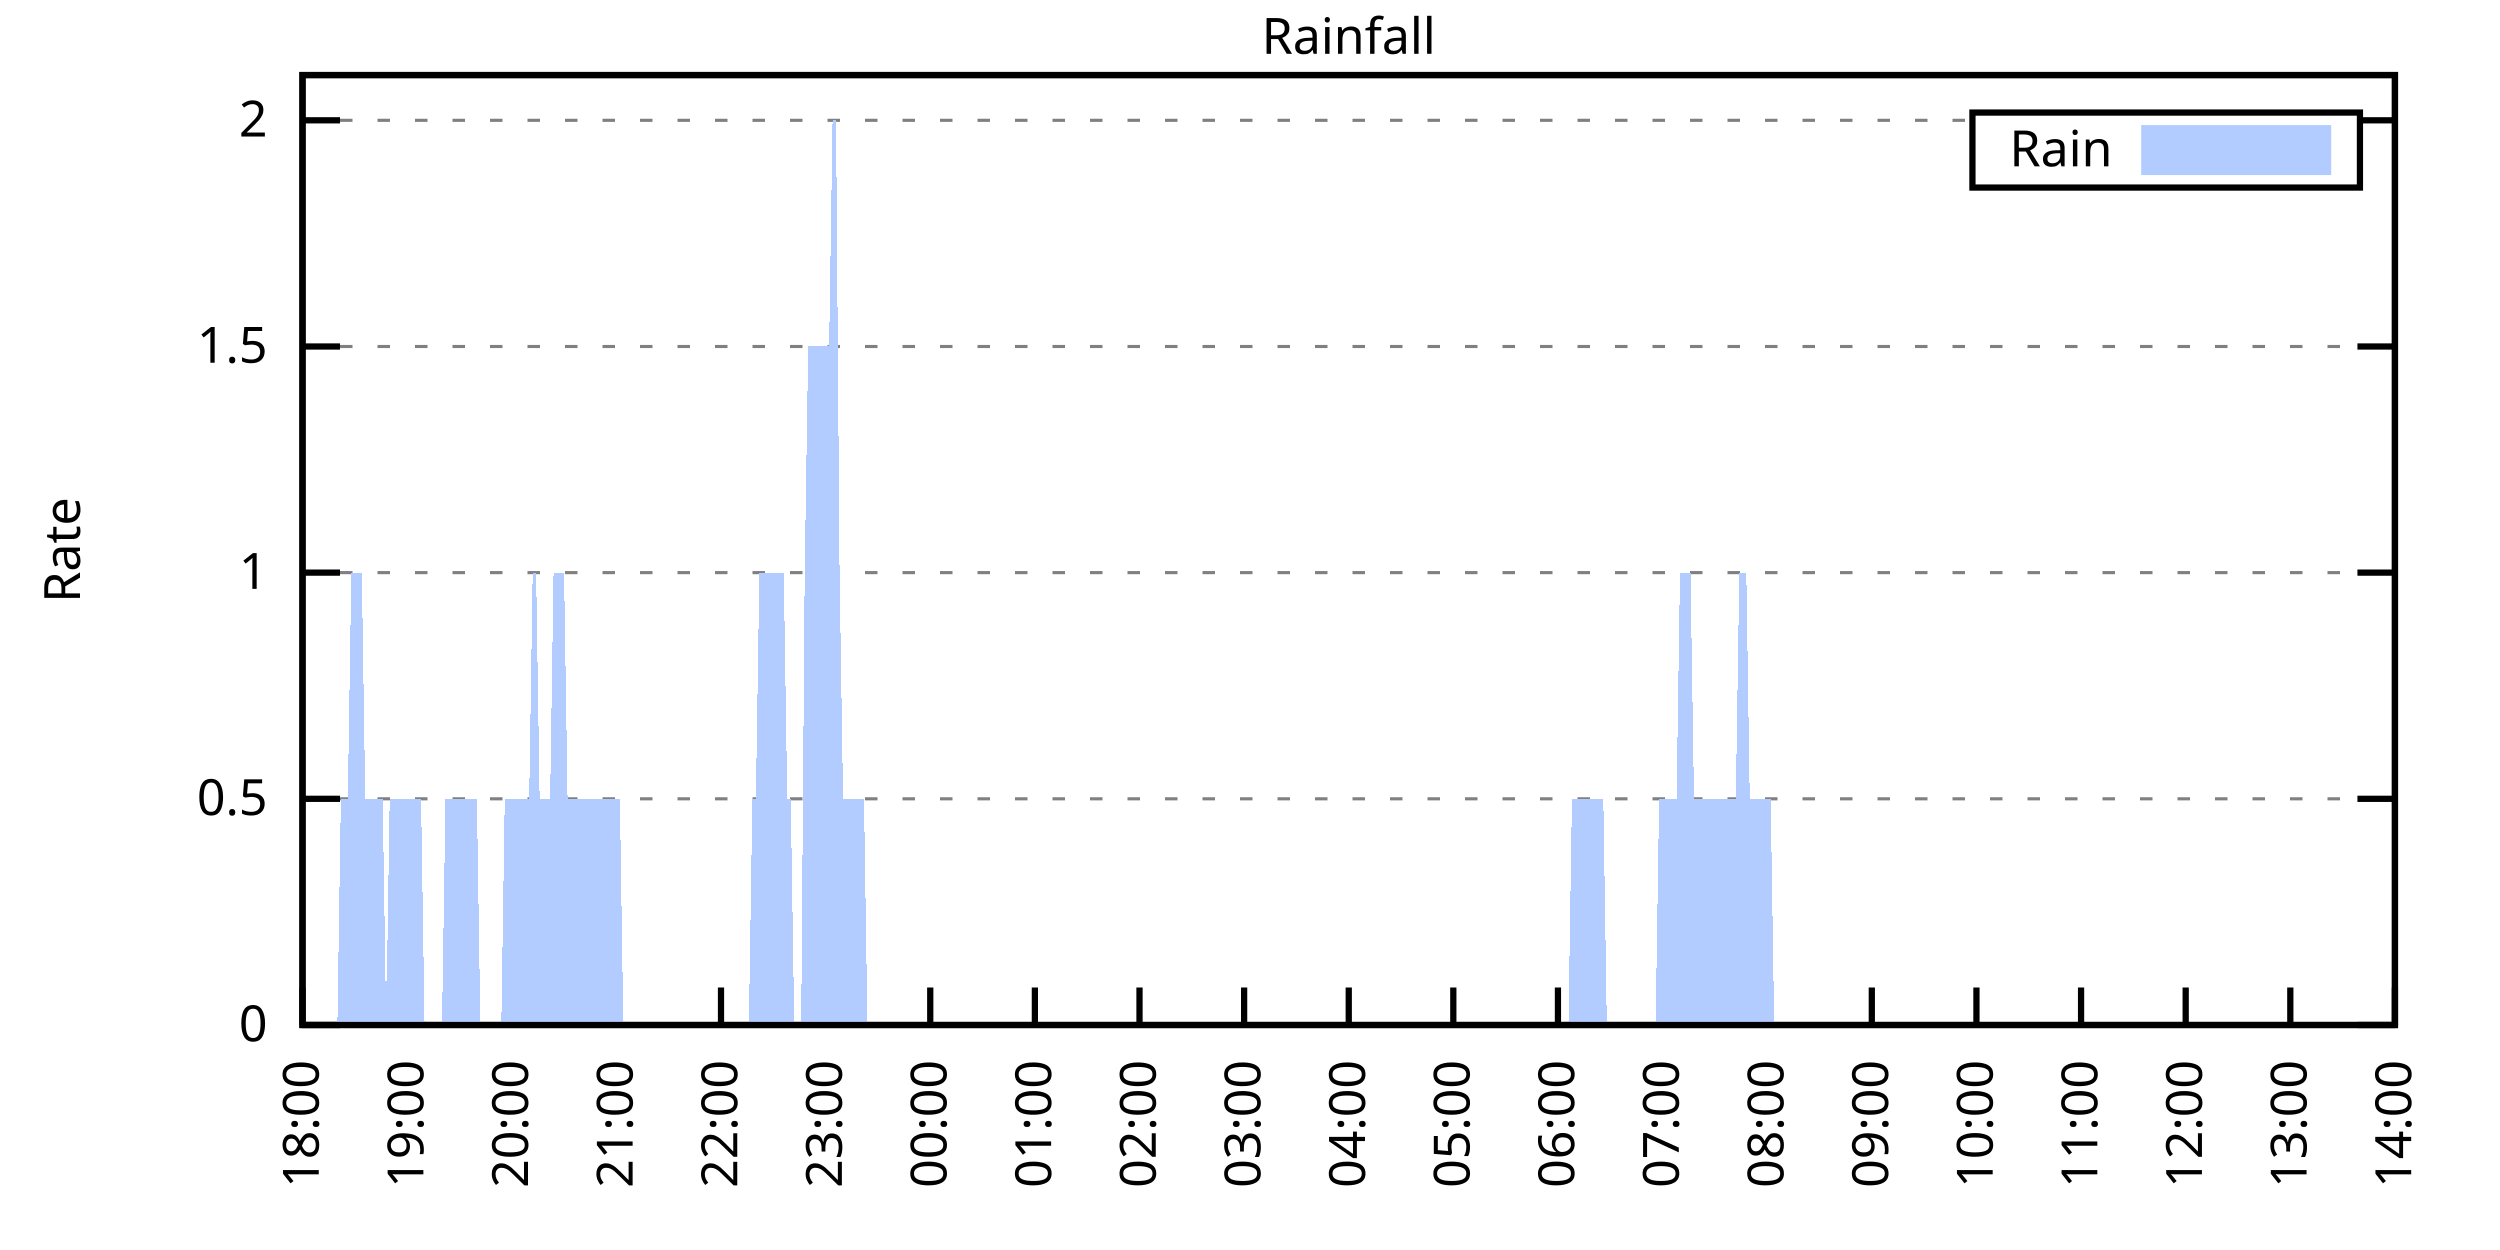
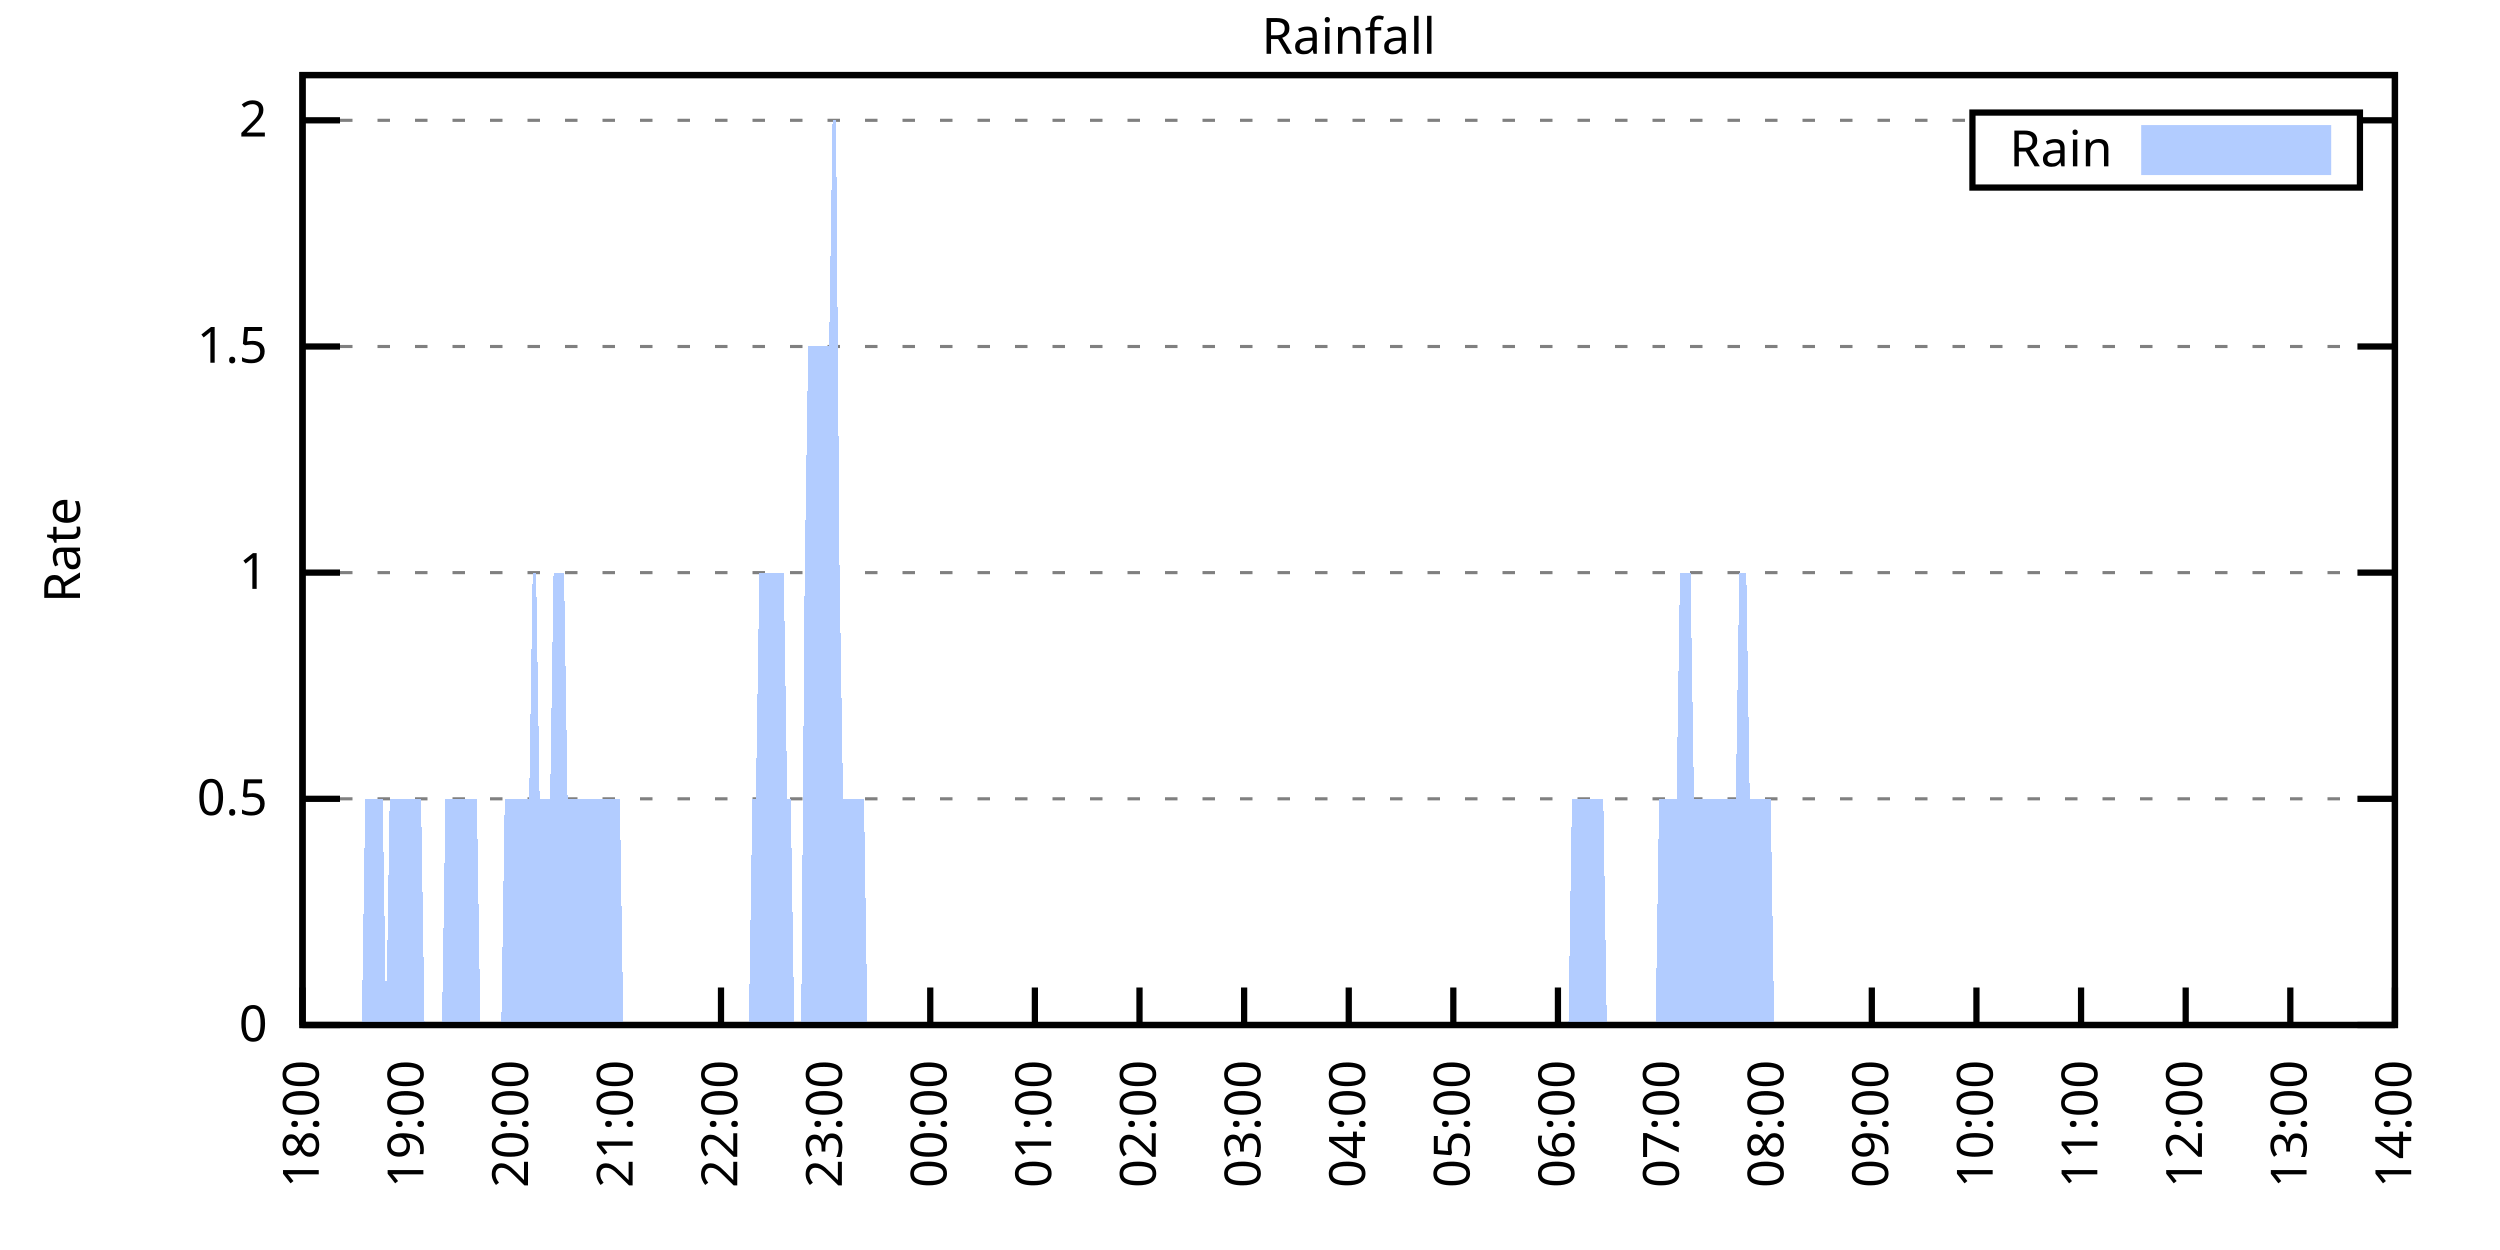
<svg xmlns="http://www.w3.org/2000/svg" xmlns:xlink="http://www.w3.org/1999/xlink" width="400" height="200" viewBox="0 0 400 200">
  <g id="gnuplot_canvas">
    <rect x="0" y="0" width="400" height="200" fill="none" />
    <defs>
      <circle id="gpDot" r="0.5" stroke-width="0.5" stroke="currentColor" />
      <path id="gpPt0" stroke-width="0.333" stroke="currentColor" d="M-1,0 h2 M0,-1 v2" />
      <path id="gpPt1" stroke-width="0.333" stroke="currentColor" d="M-1,-1 L1,1 M1,-1 L-1,1" />
      <path id="gpPt2" stroke-width="0.333" stroke="currentColor" d="M-1,0 L1,0 M0,-1 L0,1 M-1,-1 L1,1 M-1,1 L1,-1" />
      <rect id="gpPt3" stroke-width="0.333" stroke="currentColor" x="-1" y="-1" width="2" height="2" />
      <rect id="gpPt4" stroke-width="0.333" stroke="currentColor" fill="currentColor" x="-1" y="-1" width="2" height="2" />
      <circle id="gpPt5" stroke-width="0.333" stroke="currentColor" cx="0" cy="0" r="1" />
      <use xlink:href="#gpPt5" id="gpPt6" fill="currentColor" stroke="none" />
      <path id="gpPt7" stroke-width="0.333" stroke="currentColor" d="M0,-1.33 L-1.33,0.67 L1.33,0.67 z" />
      <use xlink:href="#gpPt7" id="gpPt8" fill="currentColor" stroke="none" />
      <use xlink:href="#gpPt7" id="gpPt9" stroke="currentColor" transform="rotate(180)" />
      <use xlink:href="#gpPt9" id="gpPt10" fill="currentColor" stroke="none" />
      <use xlink:href="#gpPt3" id="gpPt11" stroke="currentColor" transform="rotate(45)" />
      <use xlink:href="#gpPt11" id="gpPt12" fill="currentColor" stroke="none" />
      <path id="gpPt13" stroke-width="0.333" stroke="currentColor" d="M0,1.330 L1.265,0.411 L0.782,-1.067 L-0.782,-1.076 L-1.265,0.411 z" />
      <use xlink:href="#gpPt13" id="gpPt14" fill="currentColor" stroke="none" />
      <filter id="textbox" filterUnits="objectBoundingBox" x="0" y="0" height="1" width="1">
        <feFlood flood-color="white" flood-opacity="1" result="bgnd" />
        <feComposite in="SourceGraphic" in2="bgnd" operator="atop" />
      </filter>
      <filter id="greybox" filterUnits="objectBoundingBox" x="0" y="0" height="1" width="1">
        <feFlood flood-color="lightgrey" flood-opacity="1" result="grey" />
        <feComposite in="SourceGraphic" in2="grey" operator="atop" />
      </filter>
    </defs>
    <g fill="none" color="white" stroke="currentColor" stroke-width="1.00" stroke-linecap="butt" stroke-linejoin="miter">
</g>
    <g fill="none" color="black" stroke="currentColor" stroke-width="1.00" stroke-linecap="butt" stroke-linejoin="miter">
      <g stroke="none" shape-rendering="crispEdges">
        <polygon fill="rgb(255, 255, 255)" points="48.40,164.00 383.18,164.00 383.18,12.02 48.40,12.02 " />
      </g>
    </g>
    <g fill="none" color="black" stroke="currentColor" stroke-width="1.00" stroke-linecap="butt" stroke-linejoin="miter">
</g>
    <g fill="none" color="black" stroke="black" stroke-width="0.50" stroke-linecap="butt" stroke-linejoin="miter">
</g>
    <g fill="none" color="gray" stroke="currentColor" stroke-width="0.50" stroke-linecap="butt" stroke-linejoin="miter">
      <path stroke="gray" stroke-dasharray="2,4" class="gridline" d="M48.40,164.00 L383.19,164.00  " />
    </g>
    <g fill="none" color="gray" stroke="gray" stroke-width="1.00" stroke-linecap="butt" stroke-linejoin="miter">
</g>
    <g fill="none" color="black" stroke="currentColor" stroke-width="1.00" stroke-linecap="butt" stroke-linejoin="miter">
      <path stroke="black" d="M48.40,164.00 L54.40,164.00 M383.19,164.00 L377.19,164.00  " />
      <g transform="translate(42.80,166.60)" stroke="none" fill="black" font-family="Sans" font-size="8.00" text-anchor="end">
        <text>
          <tspan font-family="Sans"> 0</tspan>
        </text>
      </g>
    </g>
    <g fill="none" color="black" stroke="currentColor" stroke-width="1.00" stroke-linecap="butt" stroke-linejoin="miter">
</g>
    <g fill="none" color="black" stroke="black" stroke-width="0.50" stroke-linecap="butt" stroke-linejoin="miter">
</g>
    <g fill="none" color="gray" stroke="currentColor" stroke-width="0.50" stroke-linecap="butt" stroke-linejoin="miter">
      <path stroke="gray" stroke-dasharray="2,4" class="gridline" d="M48.40,127.81 L383.19,127.81  " />
    </g>
    <g fill="none" color="gray" stroke="gray" stroke-width="1.00" stroke-linecap="butt" stroke-linejoin="miter">
</g>
    <g fill="none" color="black" stroke="currentColor" stroke-width="1.00" stroke-linecap="butt" stroke-linejoin="miter">
      <path stroke="black" d="M48.40,127.81 L54.40,127.81 M383.19,127.81 L377.19,127.81  " />
      <g transform="translate(42.80,130.41)" stroke="none" fill="black" font-family="Sans" font-size="8.00" text-anchor="end">
        <text>
          <tspan font-family="Sans"> 0.5</tspan>
        </text>
      </g>
    </g>
    <g fill="none" color="black" stroke="currentColor" stroke-width="1.00" stroke-linecap="butt" stroke-linejoin="miter">
</g>
    <g fill="none" color="black" stroke="black" stroke-width="0.50" stroke-linecap="butt" stroke-linejoin="miter">
</g>
    <g fill="none" color="gray" stroke="currentColor" stroke-width="0.50" stroke-linecap="butt" stroke-linejoin="miter">
      <path stroke="gray" stroke-dasharray="2,4" class="gridline" d="M48.40,91.62 L383.19,91.62  " />
    </g>
    <g fill="none" color="gray" stroke="gray" stroke-width="1.00" stroke-linecap="butt" stroke-linejoin="miter">
</g>
    <g fill="none" color="black" stroke="currentColor" stroke-width="1.00" stroke-linecap="butt" stroke-linejoin="miter">
      <path stroke="black" d="M48.40,91.62 L54.40,91.62 M383.19,91.62 L377.19,91.62  " />
      <g transform="translate(42.80,94.22)" stroke="none" fill="black" font-family="Sans" font-size="8.00" text-anchor="end">
        <text>
          <tspan font-family="Sans"> 1</tspan>
        </text>
      </g>
    </g>
    <g fill="none" color="black" stroke="currentColor" stroke-width="1.00" stroke-linecap="butt" stroke-linejoin="miter">
</g>
    <g fill="none" color="black" stroke="black" stroke-width="0.50" stroke-linecap="butt" stroke-linejoin="miter">
</g>
    <g fill="none" color="gray" stroke="currentColor" stroke-width="0.50" stroke-linecap="butt" stroke-linejoin="miter">
      <path stroke="gray" stroke-dasharray="2,4" class="gridline" d="M48.40,55.44 L383.19,55.44  " />
    </g>
    <g fill="none" color="gray" stroke="gray" stroke-width="1.00" stroke-linecap="butt" stroke-linejoin="miter">
</g>
    <g fill="none" color="black" stroke="currentColor" stroke-width="1.00" stroke-linecap="butt" stroke-linejoin="miter">
      <path stroke="black" d="M48.40,55.44 L54.40,55.44 M383.19,55.44 L377.19,55.44  " />
      <g transform="translate(42.80,58.04)" stroke="none" fill="black" font-family="Sans" font-size="8.00" text-anchor="end">
        <text>
          <tspan font-family="Sans"> 1.5</tspan>
        </text>
      </g>
    </g>
    <g fill="none" color="black" stroke="currentColor" stroke-width="1.00" stroke-linecap="butt" stroke-linejoin="miter">
</g>
    <g fill="none" color="black" stroke="black" stroke-width="0.50" stroke-linecap="butt" stroke-linejoin="miter">
</g>
    <g fill="none" color="gray" stroke="currentColor" stroke-width="0.50" stroke-linecap="butt" stroke-linejoin="miter">
      <path stroke="gray" stroke-dasharray="2,4" class="gridline" d="M48.40,19.25 L315.59,19.25 M377.59,19.25 L383.19,19.25  " />
    </g>
    <g fill="none" color="gray" stroke="gray" stroke-width="1.00" stroke-linecap="butt" stroke-linejoin="miter">
</g>
    <g fill="none" color="black" stroke="currentColor" stroke-width="1.00" stroke-linecap="butt" stroke-linejoin="miter">
      <path stroke="black" d="M48.40,19.25 L54.40,19.25 M383.19,19.25 L377.19,19.25  " />
      <g transform="translate(42.80,21.85)" stroke="none" fill="black" font-family="Sans" font-size="8.00" text-anchor="end">
        <text>
          <tspan font-family="Sans"> 2</tspan>
        </text>
      </g>
    </g>
    <g fill="none" color="black" stroke="currentColor" stroke-width="1.00" stroke-linecap="butt" stroke-linejoin="miter">
      <path stroke="black" d="M48.40,164.00 L48.40,158.00  " />
      <g transform="translate(51.00,169.60) rotate(270.00)" stroke="none" fill="black" font-family="Sans" font-size="8.00" text-anchor="end">
        <text>
          <tspan font-family="Sans">18:00</tspan>
        </text>
      </g>
    </g>
    <g fill="none" color="black" stroke="currentColor" stroke-width="1.00" stroke-linecap="butt" stroke-linejoin="miter">
      <path stroke="black" d="M65.14,164.00 L65.14,158.00  " />
      <g transform="translate(67.74,169.60) rotate(270.00)" stroke="none" fill="black" font-family="Sans" font-size="8.00" text-anchor="end">
        <text>
          <tspan font-family="Sans">19:00</tspan>
        </text>
      </g>
    </g>
    <g fill="none" color="black" stroke="currentColor" stroke-width="1.00" stroke-linecap="butt" stroke-linejoin="miter">
      <path stroke="black" d="M81.88,164.00 L81.88,158.00  " />
      <g transform="translate(84.48,169.60) rotate(270.00)" stroke="none" fill="black" font-family="Sans" font-size="8.00" text-anchor="end">
        <text>
          <tspan font-family="Sans">20:00</tspan>
        </text>
      </g>
    </g>
    <g fill="none" color="black" stroke="currentColor" stroke-width="1.00" stroke-linecap="butt" stroke-linejoin="miter">
      <path stroke="black" d="M98.62,164.00 L98.62,158.00  " />
      <g transform="translate(101.22,169.60) rotate(270.00)" stroke="none" fill="black" font-family="Sans" font-size="8.00" text-anchor="end">
        <text>
          <tspan font-family="Sans">21:00</tspan>
        </text>
      </g>
    </g>
    <g fill="none" color="black" stroke="currentColor" stroke-width="1.00" stroke-linecap="butt" stroke-linejoin="miter">
      <path stroke="black" d="M115.36,164.00 L115.36,158.00  " />
      <g transform="translate(117.96,169.60) rotate(270.00)" stroke="none" fill="black" font-family="Sans" font-size="8.00" text-anchor="end">
        <text>
          <tspan font-family="Sans">22:00</tspan>
        </text>
      </g>
    </g>
    <g fill="none" color="black" stroke="currentColor" stroke-width="1.00" stroke-linecap="butt" stroke-linejoin="miter">
      <path stroke="black" d="M132.10,164.00 L132.10,158.00  " />
      <g transform="translate(134.70,169.60) rotate(270.00)" stroke="none" fill="black" font-family="Sans" font-size="8.00" text-anchor="end">
        <text>
          <tspan font-family="Sans">23:00</tspan>
        </text>
      </g>
    </g>
    <g fill="none" color="black" stroke="currentColor" stroke-width="1.00" stroke-linecap="butt" stroke-linejoin="miter">
      <path stroke="black" d="M148.84,164.00 L148.84,158.00  " />
      <g transform="translate(151.44,169.60) rotate(270.00)" stroke="none" fill="black" font-family="Sans" font-size="8.00" text-anchor="end">
        <text>
          <tspan font-family="Sans">00:00</tspan>
        </text>
      </g>
    </g>
    <g fill="none" color="black" stroke="currentColor" stroke-width="1.00" stroke-linecap="butt" stroke-linejoin="miter">
      <path stroke="black" d="M165.58,164.00 L165.58,158.00  " />
      <g transform="translate(168.18,169.60) rotate(270.00)" stroke="none" fill="black" font-family="Sans" font-size="8.00" text-anchor="end">
        <text>
          <tspan font-family="Sans">01:00</tspan>
        </text>
      </g>
    </g>
    <g fill="none" color="black" stroke="currentColor" stroke-width="1.00" stroke-linecap="butt" stroke-linejoin="miter">
      <path stroke="black" d="M182.32,164.00 L182.32,158.00  " />
      <g transform="translate(184.92,169.60) rotate(270.00)" stroke="none" fill="black" font-family="Sans" font-size="8.00" text-anchor="end">
        <text>
          <tspan font-family="Sans">02:00</tspan>
        </text>
      </g>
    </g>
    <g fill="none" color="black" stroke="currentColor" stroke-width="1.00" stroke-linecap="butt" stroke-linejoin="miter">
      <path stroke="black" d="M199.06,164.00 L199.06,158.00  " />
      <g transform="translate(201.66,169.60) rotate(270.00)" stroke="none" fill="black" font-family="Sans" font-size="8.00" text-anchor="end">
        <text>
          <tspan font-family="Sans">03:00</tspan>
        </text>
      </g>
    </g>
    <g fill="none" color="black" stroke="currentColor" stroke-width="1.00" stroke-linecap="butt" stroke-linejoin="miter">
      <path stroke="black" d="M215.80,164.00 L215.80,158.00  " />
      <g transform="translate(218.40,169.60) rotate(270.00)" stroke="none" fill="black" font-family="Sans" font-size="8.00" text-anchor="end">
        <text>
          <tspan font-family="Sans">04:00</tspan>
        </text>
      </g>
    </g>
    <g fill="none" color="black" stroke="currentColor" stroke-width="1.00" stroke-linecap="butt" stroke-linejoin="miter">
      <path stroke="black" d="M232.53,164.00 L232.53,158.00  " />
      <g transform="translate(235.13,169.60) rotate(270.00)" stroke="none" fill="black" font-family="Sans" font-size="8.00" text-anchor="end">
        <text>
          <tspan font-family="Sans">05:00</tspan>
        </text>
      </g>
    </g>
    <g fill="none" color="black" stroke="currentColor" stroke-width="1.00" stroke-linecap="butt" stroke-linejoin="miter">
      <path stroke="black" d="M249.27,164.00 L249.27,158.00  " />
      <g transform="translate(251.87,169.60) rotate(270.00)" stroke="none" fill="black" font-family="Sans" font-size="8.00" text-anchor="end">
        <text>
          <tspan font-family="Sans">06:00</tspan>
        </text>
      </g>
    </g>
    <g fill="none" color="black" stroke="currentColor" stroke-width="1.00" stroke-linecap="butt" stroke-linejoin="miter">
      <path stroke="black" d="M266.01,164.00 L266.01,158.00  " />
      <g transform="translate(268.61,169.60) rotate(270.00)" stroke="none" fill="black" font-family="Sans" font-size="8.00" text-anchor="end">
        <text>
          <tspan font-family="Sans">07:00</tspan>
        </text>
      </g>
    </g>
    <g fill="none" color="black" stroke="currentColor" stroke-width="1.00" stroke-linecap="butt" stroke-linejoin="miter">
      <path stroke="black" d="M282.75,164.00 L282.75,158.00  " />
      <g transform="translate(285.35,169.60) rotate(270.00)" stroke="none" fill="black" font-family="Sans" font-size="8.00" text-anchor="end">
        <text>
          <tspan font-family="Sans">08:00</tspan>
        </text>
      </g>
    </g>
    <g fill="none" color="black" stroke="currentColor" stroke-width="1.00" stroke-linecap="butt" stroke-linejoin="miter">
      <path stroke="black" d="M299.49,164.00 L299.49,158.00  " />
      <g transform="translate(302.09,169.60) rotate(270.00)" stroke="none" fill="black" font-family="Sans" font-size="8.00" text-anchor="end">
        <text>
          <tspan font-family="Sans">09:00</tspan>
        </text>
      </g>
    </g>
    <g fill="none" color="black" stroke="currentColor" stroke-width="1.00" stroke-linecap="butt" stroke-linejoin="miter">
      <path stroke="black" d="M316.23,164.00 L316.23,158.00  " />
      <g transform="translate(318.83,169.60) rotate(270.00)" stroke="none" fill="black" font-family="Sans" font-size="8.00" text-anchor="end">
        <text>
          <tspan font-family="Sans">10:00</tspan>
        </text>
      </g>
    </g>
    <g fill="none" color="black" stroke="currentColor" stroke-width="1.00" stroke-linecap="butt" stroke-linejoin="miter">
      <path stroke="black" d="M332.97,164.00 L332.97,158.00  " />
      <g transform="translate(335.57,169.60) rotate(270.00)" stroke="none" fill="black" font-family="Sans" font-size="8.00" text-anchor="end">
        <text>
          <tspan font-family="Sans">11:00</tspan>
        </text>
      </g>
    </g>
    <g fill="none" color="black" stroke="currentColor" stroke-width="1.00" stroke-linecap="butt" stroke-linejoin="miter">
      <path stroke="black" d="M349.71,164.00 L349.71,158.00  " />
      <g transform="translate(352.31,169.60) rotate(270.00)" stroke="none" fill="black" font-family="Sans" font-size="8.00" text-anchor="end">
        <text>
          <tspan font-family="Sans">12:00</tspan>
        </text>
      </g>
    </g>
    <g fill="none" color="black" stroke="currentColor" stroke-width="1.00" stroke-linecap="butt" stroke-linejoin="miter">
      <path stroke="black" d="M366.45,164.00 L366.45,158.00  " />
      <g transform="translate(369.05,169.60) rotate(270.00)" stroke="none" fill="black" font-family="Sans" font-size="8.00" text-anchor="end">
        <text>
          <tspan font-family="Sans">13:00</tspan>
        </text>
      </g>
    </g>
    <g fill="none" color="black" stroke="currentColor" stroke-width="1.00" stroke-linecap="butt" stroke-linejoin="miter">
      <path stroke="black" d="M383.19,164.00 L383.19,158.00  " />
      <g transform="translate(385.79,169.60) rotate(270.00)" stroke="none" fill="black" font-family="Sans" font-size="8.00" text-anchor="end">
        <text>
          <tspan font-family="Sans">14:00</tspan>
        </text>
      </g>
    </g>
    <g fill="none" color="black" stroke="currentColor" stroke-width="1.00" stroke-linecap="butt" stroke-linejoin="miter">
</g>
    <g fill="none" color="black" stroke="currentColor" stroke-width="1.00" stroke-linecap="butt" stroke-linejoin="miter">
      <path stroke="black" d="M48.40,12.01 L48.40,164.00 L383.19,164.00 L383.19,12.01 L48.40,12.01 Z  " />
    </g>
    <g fill="none" color="black" stroke="currentColor" stroke-width="1.00" stroke-linecap="butt" stroke-linejoin="miter">
</g>
    <g fill="none" color="black" stroke="currentColor" stroke-width="1.00" stroke-linecap="butt" stroke-linejoin="miter">
      <path stroke="black" d="M315.59,30.01 L315.59,18.01 L377.59,18.01 L377.59,30.01 L315.59,30.01 Z  " />
    </g>
    <g id="Rainfall_plot_1">
      <g fill="none" color="white" stroke="black" stroke-width="2.00" stroke-linecap="butt" stroke-linejoin="miter">
</g>
      <g fill="none" color="black" stroke="currentColor" stroke-width="2.00" stroke-linecap="butt" stroke-linejoin="miter">
        <g transform="translate(337.99,26.61)" stroke="none" fill="black" font-family="Sans" font-size="8.00" text-anchor="end">
          <text>
            <tspan font-family="Sans">Rain</tspan>
          </text>
        </g>
      </g>
      <g fill="none" color="black" stroke="currentColor" stroke-width="2.00" stroke-linecap="butt" stroke-linejoin="miter">
        <g stroke="none" shape-rendering="crispEdges">
          <polygon fill="rgb(178, 204, 255)" points="343.59,27.01 371.99,27.01 371.99,21.01 343.59,21.01 " />
        </g>
        <path stroke="rgb(178, 204, 255)" d="M343.59,27.01 L371.99,27.01 L371.99,21.01 L343.59,21.01 L343.59,27.01 Z  " />
      </g>
      <g fill="none" color="black" stroke="currentColor" stroke-width="2.00" stroke-linecap="butt" stroke-linejoin="miter">
        <g stroke="none" shape-rendering="crispEdges">
-           <polygon fill="rgb(178, 204, 255)" points="48.96,164.00 49.52,164.00 50.07,164.00 50.63,164.00 51.19,164.00 51.75,164.00 52.31,164.00 52.86,164.00 53.42,164.00 53.98,164.00 54.54,127.81 55.10,127.81 55.65,127.81 56.21,91.62 56.77,91.62 57.33,91.62 57.89,91.62 58.44,127.81 59.00,127.81 59.56,127.81 60.12,127.81 60.68,127.81 61.23,127.81 61.79,164.00 62.35,127.81 62.91,127.81 63.47,127.81 64.02,127.81 64.58,127.81 65.14,127.81 65.70,127.81 66.26,127.81 66.81,127.81 67.37,127.81 67.93,164.00 68.49,164.00 69.05,164.00 69.60,164.00 70.16,164.00 70.72,164.00 71.28,127.81 71.84,127.81 72.39,127.81 72.95,127.81 73.51,127.81 74.07,127.81 74.63,127.81 75.18,127.81 75.74,127.81 76.30,127.81 76.86,164.00 77.42,164.00 77.97,164.00 78.53,164.00 79.09,164.00 79.65,164.00 80.21,164.00 80.76,127.81 81.32,127.81 81.88,127.81 82.44,127.81 82.99,127.81 83.55,127.81 84.11,127.81 84.67,127.81 85.23,91.62 85.78,91.62 86.34,127.81 86.90,127.81 87.46,127.81 88.02,127.81 88.57,91.62 89.13,91.62 89.69,91.62 90.25,91.62 90.81,127.81 91.36,127.81 91.92,127.81 92.48,127.81 93.04,127.81 93.60,127.81 94.15,127.81 94.71,127.81 95.27,127.81 95.83,127.81 96.39,127.81 96.94,127.81 97.50,127.81 98.06,127.81 98.62,127.81 99.18,127.81 99.73,164.00 100.29,164.00 100.85,164.00 101.41,164.00 101.97,164.00 102.52,164.00 103.08,164.00 103.64,164.00 104.20,164.00 104.76,164.00 105.31,164.00 105.87,164.00 106.43,164.00 106.99,164.00 107.55,164.00 108.10,164.00 108.66,164.00 109.22,164.00 109.78,164.00 110.34,164.00 110.89,164.00 111.45,164.00 112.01,164.00 112.57,164.00 113.13,164.00 113.68,164.00 114.24,164.00 114.80,164.00 115.36,164.00 115.92,164.00 116.47,164.00 117.03,164.00 117.59,164.00 118.15,164.00 118.71,164.00 119.26,164.00 119.82,164.00 120.38,127.81 120.94,127.81 121.50,91.62 122.05,91.62 122.61,91.62 123.17,91.62 123.73,91.62 124.29,91.62 124.84,91.62 125.40,91.62 125.96,127.81 126.52,127.81 127.08,164.00 127.63,164.00 128.19,164.00 128.75,91.62 129.31,55.44 129.87,55.44 130.42,55.44 130.98,55.44 131.54,55.44 132.10,55.44 132.66,55.44 133.21,19.25 133.77,19.25 134.33,91.62 134.89,127.81 135.45,127.81 136.00,127.81 136.56,127.81 137.12,127.81 137.68,127.81 138.24,127.81 138.79,164.00 139.35,164.00 139.91,164.00 140.47,164.00 141.03,164.00 141.58,164.00 142.14,164.00 142.70,164.00 143.26,164.00 143.82,164.00 144.37,164.00 144.93,164.00 145.49,164.00 146.05,164.00 146.61,164.00 147.16,164.00 147.72,164.00 148.28,164.00 148.84,164.00 149.39,164.00 149.95,164.00 150.51,164.00 151.07,164.00 151.63,164.00 152.18,164.00 152.74,164.00 153.30,164.00 153.86,164.00 154.42,164.00 154.97,164.00 155.53,164.00 156.09,164.00 156.65,164.00 157.21,164.00 157.76,164.00 158.32,164.00 158.88,164.00 159.44,164.00 160.00,164.00 160.55,164.00 161.11,164.00 161.67,164.00 162.23,164.00 162.79,164.00 163.34,164.00 163.90,164.00 164.46,164.00 165.02,164.00 165.58,164.00 166.13,164.00 166.69,164.00 167.25,164.00 167.81,164.00 168.37,164.00 168.92,164.00 169.48,164.00 170.04,164.00 170.60,164.00 171.16,164.00 171.71,164.00 172.27,164.00 172.83,164.00 173.39,164.00 173.95,164.00 174.50,164.00 175.06,164.00 175.62,164.00 176.18,164.00 176.74,164.00 177.29,164.00 177.85,164.00 178.41,164.00 178.97,164.00 179.53,164.00 180.08,164.00 180.64,164.00 181.20,164.00 181.76,164.00 182.32,164.00 182.87,164.00 183.43,164.00 183.99,164.00 184.55,164.00 185.11,164.00 185.66,164.00 186.22,164.00 186.78,164.00 187.34,164.00 187.90,164.00 188.45,164.00 189.01,164.00 189.57,164.00 190.13,164.00 190.69,164.00 191.24,164.00 191.80,164.00 192.36,164.00 192.92,164.00 193.48,164.00 194.03,164.00 194.59,164.00 195.15,164.00 195.71,164.00 196.27,164.00 196.82,164.00 197.38,164.00 197.94,164.00 198.50,164.00 199.06,164.00 199.61,164.00 200.17,164.00 200.73,164.00 201.29,164.00 201.85,164.00 202.40,164.00 202.96,164.00 203.52,164.00 204.08,164.00 204.64,164.00 205.19,164.00 205.75,164.00 206.31,164.00 206.87,164.00 207.43,164.00 207.98,164.00 208.54,164.00 209.10,164.00 209.66,164.00 210.22,164.00 210.77,164.00 211.33,164.00 211.89,164.00 212.45,164.00 213.01,164.00 213.56,164.00 214.12,164.00 214.68,164.00 215.24,164.00 215.80,164.00 216.35,164.00 216.91,164.00 217.47,164.00 218.03,164.00 218.58,164.00 219.14,164.00 219.70,164.00 220.26,164.00 220.82,164.00 221.37,164.00 221.93,164.00 222.49,164.00 223.05,164.00 223.61,164.00 224.16,164.00 224.72,164.00 225.28,164.00 225.84,164.00 226.40,164.00 226.95,164.00 227.51,164.00 228.07,164.00 228.63,164.00 229.19,164.00 229.74,164.00 230.30,164.00 230.86,164.00 231.42,164.00 231.98,164.00 232.53,164.00 233.09,164.00 233.65,164.00 234.21,164.00 234.77,164.00 235.32,164.00 235.88,164.00 236.44,164.00 237.00,164.00 237.56,164.00 238.11,164.00 238.67,164.00 239.23,164.00 239.79,164.00 240.35,164.00 240.90,164.00 241.46,164.00 242.02,164.00 242.58,164.00 243.14,164.00 243.69,164.00 244.25,164.00 244.81,164.00 245.37,164.00 245.93,164.00 246.48,164.00 247.04,164.00 247.60,164.00 248.16,164.00 248.72,164.00 249.27,164.00 249.83,164.00 250.39,164.00 250.95,164.00 251.51,127.81 252.06,127.81 252.62,127.81 253.18,127.81 253.74,127.81 254.30,127.81 254.85,127.81 255.41,127.81 255.97,127.81 256.53,127.81 257.09,164.00 257.64,164.00 258.20,164.00 258.76,164.00 259.32,164.00 259.88,164.00 260.43,164.00 260.99,164.00 261.55,164.00 262.11,164.00 262.67,164.00 263.22,164.00 263.78,164.00 264.34,164.00 264.90,164.00 265.46,127.81 266.01,127.81 266.57,127.81 267.13,127.81 267.69,127.81 268.25,127.81 268.80,91.62 269.36,91.62 269.92,91.62 270.48,91.62 271.04,127.81 271.59,127.81 272.15,127.81 272.71,127.81 273.27,127.81 273.83,127.81 274.38,127.81 274.94,127.81 275.50,127.81 276.06,127.81 276.62,127.81 277.17,127.81 277.73,127.81 278.29,91.62 278.85,91.62 279.41,91.62 279.96,127.81 280.52,127.81 281.08,127.81 281.64,127.81 282.20,127.81 282.75,127.81 283.31,127.81 283.87,164.00 284.43,164.00 284.98,164.00 285.54,164.00 286.10,164.00 286.66,164.00 287.22,164.00 287.77,164.00 288.33,164.00 288.89,164.00 289.45,164.00 290.01,164.00 290.56,164.00 291.12,164.00 291.68,164.00 292.24,164.00 292.80,164.00 293.35,164.00 293.91,164.00 294.47,164.00 295.03,164.00 295.59,164.00 296.14,164.00 296.70,164.00 297.26,164.00 297.82,164.00 298.38,164.00 298.93,164.00 300.05,164.00 300.61,164.00 301.17,164.00 301.72,164.00 302.28,164.00 302.84,164.00 303.40,164.00 303.96,164.00 304.51,164.00 305.07,164.00 305.63,164.00 306.19,164.00 306.75,164.00 307.30,164.00 307.86,164.00 308.42,164.00 308.98,164.00 309.54,164.00 310.09,164.00 310.65,164.00 311.21,164.00 311.77,164.00 312.33,164.00 312.88,164.00 313.44,164.00 314.00,164.00 314.56,164.00 315.12,164.00 315.67,164.00 316.23,164.00 316.79,164.00 317.35,164.00 317.91,164.00 318.46,164.00 319.02,164.00 319.58,164.00 320.14,164.00 320.70,164.00 321.25,164.00 321.81,164.00 322.37,164.00 322.93,164.00 323.49,164.00 324.04,164.00 324.60,164.00 325.16,164.00 325.72,164.00 326.28,164.00 326.83,164.00 327.39,164.00 327.95,164.00 328.51,164.00 329.07,164.00 329.62,164.00 330.18,164.00 330.74,164.00 331.30,164.00 331.86,164.00 332.41,164.00 332.97,164.00 333.53,164.00 334.09,164.00 334.65,164.00 335.20,164.00 335.76,164.00 336.32,164.00 336.88,164.00 337.44,164.00 337.99,164.00 338.55,164.00 339.11,164.00 339.67,164.00 340.23,164.00 340.78,164.00 341.34,164.00 341.90,164.00 342.46,164.00 343.02,164.00 343.57,164.00 344.13,164.00 344.69,164.00 345.25,164.00 345.81,164.00 346.36,164.00 346.92,164.00 347.48,164.00 348.04,164.00 348.60,164.00 349.15,164.00 349.71,164.00 350.27,164.00 350.83,164.00 351.38,164.00 351.94,164.00 352.50,164.00 353.06,164.00 353.62,164.00 354.17,164.00 354.73,164.00 355.29,164.00 355.85,164.00 356.41,164.00 356.96,164.00 357.52,164.00 358.08,164.00 358.64,164.00 359.20,164.00 359.75,164.00 360.31,164.00 360.87,164.00 361.43,164.00 361.99,164.00 362.54,164.00 363.10,164.00 363.66,164.00 364.22,164.00 364.78,164.00 365.33,164.00 365.89,164.00 366.45,164.00 367.01,164.00 367.57,164.00 368.12,164.00 368.68,164.00 369.24,164.00 369.80,164.00 370.36,164.00 370.91,164.00 371.47,164.00 372.03,164.00 372.59,164.00 372.59,164.00 48.96,164.00 " />
+           <polygon fill="rgb(178, 204, 255)" points="52.86,164.00 53.42,164.00 53.98,164.00 54.54,164.00 55.10,164.00 55.65,164.00 56.21,164.00 56.77,164.00 57.33,164.00 57.89,164.00 58.44,127.81 59.00,127.81 59.56,127.81 60.12,127.81 60.68,127.81 61.23,127.81 61.79,164.00 62.35,127.81 62.91,127.81 63.47,127.81 64.02,127.81 64.58,127.81 65.14,127.81 65.70,127.81 66.26,127.81 66.81,127.81 67.37,127.81 67.93,164.00 68.49,164.00 69.05,164.00 69.60,164.00 70.16,164.00 70.72,164.00 71.28,127.81 71.84,127.81 72.39,127.81 72.95,127.81 73.51,127.81 74.07,127.81 74.63,127.81 75.18,127.81 75.74,127.81 76.30,127.81 76.86,164.00 77.42,164.00 77.97,164.00 78.53,164.00 79.09,164.00 79.65,164.00 80.21,164.00 80.76,127.81 81.32,127.81 81.88,127.81 82.44,127.81 82.99,127.81 83.55,127.81 84.11,127.81 84.67,127.81 85.23,91.62 85.78,91.62 86.34,127.81 86.90,127.81 87.46,127.81 88.02,127.81 88.57,91.62 89.13,91.62 89.69,91.62 90.25,91.62 90.81,127.81 91.36,127.81 91.92,127.81 92.48,127.81 93.04,127.81 93.60,127.81 94.15,127.81 94.71,127.81 95.27,127.81 95.83,127.81 96.39,127.81 96.94,127.81 97.50,127.81 98.06,127.81 98.62,127.81 99.18,127.81 99.73,164.00 100.29,164.00 100.85,164.00 101.41,164.00 101.97,164.00 102.52,164.00 103.08,164.00 103.64,164.00 104.20,164.00 104.76,164.00 105.31,164.00 105.87,164.00 106.43,164.00 106.99,164.00 107.55,164.00 108.10,164.00 108.66,164.00 109.22,164.00 109.78,164.00 110.34,164.00 110.89,164.00 111.45,164.00 112.01,164.00 112.57,164.00 113.13,164.00 113.68,164.00 114.24,164.00 114.80,164.00 115.36,164.00 115.92,164.00 116.47,164.00 117.03,164.00 117.59,164.00 118.15,164.00 118.71,164.00 119.26,164.00 119.82,164.00 120.38,127.81 120.94,127.81 121.50,91.62 122.05,91.62 122.61,91.62 123.17,91.62 123.73,91.62 124.29,91.62 124.84,91.62 125.40,91.62 125.96,127.81 126.52,127.81 127.08,164.00 127.63,164.00 128.19,164.00 128.75,91.62 129.31,55.44 129.87,55.44 130.42,55.44 130.98,55.44 131.54,55.44 132.10,55.44 132.66,55.44 133.21,19.25 133.77,19.25 134.33,91.62 134.89,127.81 135.45,127.81 136.00,127.81 136.56,127.81 137.12,127.81 137.68,127.81 138.24,127.81 138.79,164.00 139.35,164.00 139.91,164.00 140.47,164.00 141.03,164.00 141.58,164.00 142.14,164.00 142.70,164.00 143.26,164.00 143.82,164.00 144.37,164.00 144.93,164.00 145.49,164.00 146.05,164.00 146.61,164.00 147.16,164.00 147.72,164.00 148.28,164.00 148.84,164.00 149.39,164.00 149.95,164.00 150.51,164.00 151.07,164.00 151.63,164.00 152.18,164.00 152.74,164.00 153.30,164.00 153.86,164.00 154.42,164.00 154.97,164.00 155.53,164.00 156.09,164.00 156.65,164.00 157.21,164.00 157.76,164.00 158.32,164.00 158.88,164.00 159.44,164.00 160.00,164.00 160.55,164.00 161.11,164.00 161.67,164.00 162.23,164.00 162.79,164.00 163.34,164.00 163.90,164.00 164.46,164.00 165.02,164.00 165.58,164.00 166.13,164.00 166.69,164.00 167.25,164.00 167.81,164.00 168.37,164.00 168.92,164.00 169.48,164.00 170.04,164.00 170.60,164.00 171.16,164.00 171.71,164.00 172.27,164.00 172.83,164.00 173.39,164.00 173.95,164.00 174.50,164.00 175.06,164.00 175.62,164.00 176.18,164.00 176.74,164.00 177.29,164.00 177.85,164.00 178.41,164.00 178.97,164.00 179.53,164.00 180.08,164.00 180.64,164.00 181.20,164.00 181.76,164.00 182.32,164.00 182.87,164.00 183.43,164.00 183.99,164.00 184.55,164.00 185.11,164.00 185.66,164.00 186.22,164.00 186.78,164.00 187.34,164.00 187.90,164.00 188.45,164.00 189.01,164.00 189.57,164.00 190.13,164.00 190.69,164.00 191.24,164.00 191.80,164.00 192.36,164.00 192.92,164.00 193.48,164.00 194.03,164.00 194.59,164.00 195.15,164.00 195.71,164.00 196.27,164.00 196.82,164.00 197.38,164.00 197.94,164.00 198.50,164.00 199.06,164.00 199.61,164.00 200.17,164.00 200.73,164.00 201.29,164.00 201.85,164.00 202.40,164.00 202.96,164.00 203.52,164.00 204.08,164.00 204.64,164.00 205.19,164.00 205.75,164.00 206.31,164.00 206.87,164.00 207.43,164.00 207.98,164.00 208.54,164.00 209.10,164.00 209.66,164.00 210.22,164.00 210.77,164.00 211.33,164.00 211.89,164.00 212.45,164.00 213.01,164.00 213.56,164.00 214.12,164.00 214.68,164.00 215.24,164.00 215.80,164.00 216.35,164.00 216.91,164.00 217.47,164.00 218.03,164.00 218.58,164.00 219.14,164.00 219.70,164.00 220.26,164.00 220.82,164.00 221.37,164.00 221.93,164.00 222.49,164.00 223.05,164.00 223.61,164.00 224.16,164.00 224.72,164.00 225.28,164.00 225.84,164.00 226.40,164.00 226.95,164.00 227.51,164.00 228.07,164.00 228.63,164.00 229.19,164.00 229.74,164.00 230.30,164.00 230.86,164.00 231.42,164.00 231.98,164.00 232.53,164.00 233.09,164.00 233.65,164.00 234.21,164.00 234.77,164.00 235.32,164.00 235.88,164.00 236.44,164.00 237.00,164.00 237.56,164.00 238.11,164.00 238.67,164.00 239.23,164.00 239.79,164.00 240.35,164.00 240.90,164.00 241.46,164.00 242.02,164.00 242.58,164.00 243.14,164.00 243.69,164.00 244.25,164.00 244.81,164.00 245.37,164.00 245.93,164.00 246.48,164.00 247.04,164.00 247.60,164.00 248.16,164.00 248.72,164.00 249.27,164.00 249.83,164.00 250.39,164.00 250.95,164.00 251.51,127.81 252.06,127.81 252.62,127.81 253.18,127.81 253.74,127.81 254.30,127.81 254.85,127.81 255.41,127.81 255.97,127.81 256.53,127.81 257.09,164.00 257.64,164.00 258.20,164.00 258.76,164.00 259.32,164.00 259.88,164.00 260.43,164.00 260.99,164.00 261.55,164.00 262.11,164.00 262.67,164.00 263.22,164.00 263.78,164.00 264.34,164.00 264.90,164.00 265.46,127.81 266.01,127.81 266.57,127.81 267.13,127.81 267.69,127.81 268.25,127.81 268.80,91.62 269.36,91.62 269.92,91.62 270.48,91.62 271.04,127.81 271.59,127.81 272.15,127.81 272.71,127.81 273.27,127.81 273.83,127.81 274.38,127.81 274.94,127.81 275.50,127.81 276.06,127.81 276.62,127.81 277.17,127.81 277.73,127.81 278.29,91.62 278.85,91.62 279.41,91.62 279.96,127.81 280.52,127.81 281.08,127.81 281.64,127.81 282.20,127.81 282.75,127.81 283.31,127.81 283.87,164.00 284.43,164.00 284.98,164.00 285.54,164.00 286.10,164.00 286.66,164.00 287.22,164.00 287.77,164.00 288.33,164.00 288.89,164.00 289.45,164.00 290.01,164.00 290.56,164.00 291.12,164.00 291.68,164.00 292.24,164.00 292.80,164.00 293.35,164.00 293.91,164.00 294.47,164.00 295.03,164.00 295.59,164.00 296.14,164.00 296.70,164.00 297.26,164.00 297.82,164.00 298.38,164.00 298.93,164.00 300.05,164.00 300.61,164.00 301.17,164.00 301.72,164.00 302.28,164.00 302.84,164.00 303.40,164.00 303.96,164.00 304.51,164.00 305.07,164.00 305.63,164.00 306.19,164.00 306.75,164.00 307.30,164.00 307.86,164.00 308.42,164.00 308.98,164.00 309.54,164.00 310.09,164.00 310.65,164.00 311.21,164.00 311.77,164.00 312.33,164.00 312.88,164.00 313.44,164.00 314.00,164.00 314.56,164.00 315.12,164.00 315.67,164.00 316.23,164.00 316.79,164.00 317.35,164.00 317.91,164.00 318.46,164.00 319.02,164.00 319.58,164.00 320.14,164.00 320.70,164.00 321.25,164.00 321.81,164.00 322.37,164.00 322.93,164.00 323.49,164.00 324.04,164.00 324.60,164.00 325.16,164.00 325.72,164.00 326.28,164.00 326.83,164.00 327.39,164.00 327.95,164.00 328.51,164.00 329.07,164.00 329.62,164.00 330.18,164.00 330.74,164.00 331.30,164.00 331.86,164.00 332.41,164.00 332.97,164.00 333.53,164.00 334.09,164.00 334.65,164.00 335.20,164.00 335.76,164.00 336.32,164.00 336.88,164.00 337.44,164.00 337.99,164.00 338.55,164.00 339.11,164.00 339.67,164.00 340.23,164.00 340.78,164.00 341.34,164.00 341.90,164.00 342.46,164.00 343.02,164.00 343.57,164.00 344.13,164.00 344.69,164.00 345.25,164.00 345.81,164.00 346.36,164.00 346.92,164.00 347.48,164.00 348.04,164.00 348.60,164.00 349.15,164.00 349.71,164.00 350.27,164.00 350.83,164.00 351.38,164.00 351.94,164.00 352.50,164.00 353.06,164.00 353.62,164.00 354.17,164.00 354.73,164.00 355.29,164.00 355.85,164.00 356.41,164.00 356.96,164.00 357.52,164.00 358.08,164.00 358.64,164.00 359.20,164.00 359.75,164.00 360.31,164.00 360.87,164.00 361.43,164.00 361.99,164.00 362.54,164.00 363.10,164.00 363.66,164.00 364.22,164.00 364.78,164.00 365.33,164.00 365.89,164.00 366.45,164.00 367.01,164.00 367.57,164.00 368.12,164.00 368.68,164.00 369.24,164.00 369.80,164.00 370.36,164.00 370.91,164.00 371.47,164.00 372.03,164.00 372.59,164.00 372.59,164.00 52.86,164.00 " />
        </g>
      </g>
    </g>
    <g fill="none" color="black" stroke="currentColor" stroke-width="2.00" stroke-linecap="butt" stroke-linejoin="miter">
</g>
    <g fill="none" color="black" stroke="black" stroke-width="1.00" stroke-linecap="butt" stroke-linejoin="miter">
</g>
    <g fill="none" color="black" stroke="currentColor" stroke-width="1.00" stroke-linecap="butt" stroke-linejoin="miter">
      <path stroke="black" d="M48.40,12.01 L48.40,164.00 L383.19,164.00 L383.19,12.01 L48.40,12.01 Z  " />
      <g transform="translate(12.80,88.01) rotate(270.00)" stroke="none" fill="black" font-family="Sans" font-size="8.00" text-anchor="middle">
        <text>
          <tspan font-family="Sans">Rate</tspan>
        </text>
      </g>
    </g>
    <g fill="none" color="black" stroke="currentColor" stroke-width="1.00" stroke-linecap="butt" stroke-linejoin="miter">
</g>
    <g fill="none" color="black" stroke="currentColor" stroke-width="1.00" stroke-linecap="butt" stroke-linejoin="miter">
      <g transform="translate(215.79,8.61)" stroke="none" fill="black" font-family="Sans" font-size="8.00" text-anchor="middle">
        <text>
          <tspan font-family="Sans">Rainfall</tspan>
        </text>
      </g>
    </g>
    <g fill="none" color="black" stroke="currentColor" stroke-width="1.00" stroke-linecap="butt" stroke-linejoin="miter">
</g>
  </g>
</svg>
